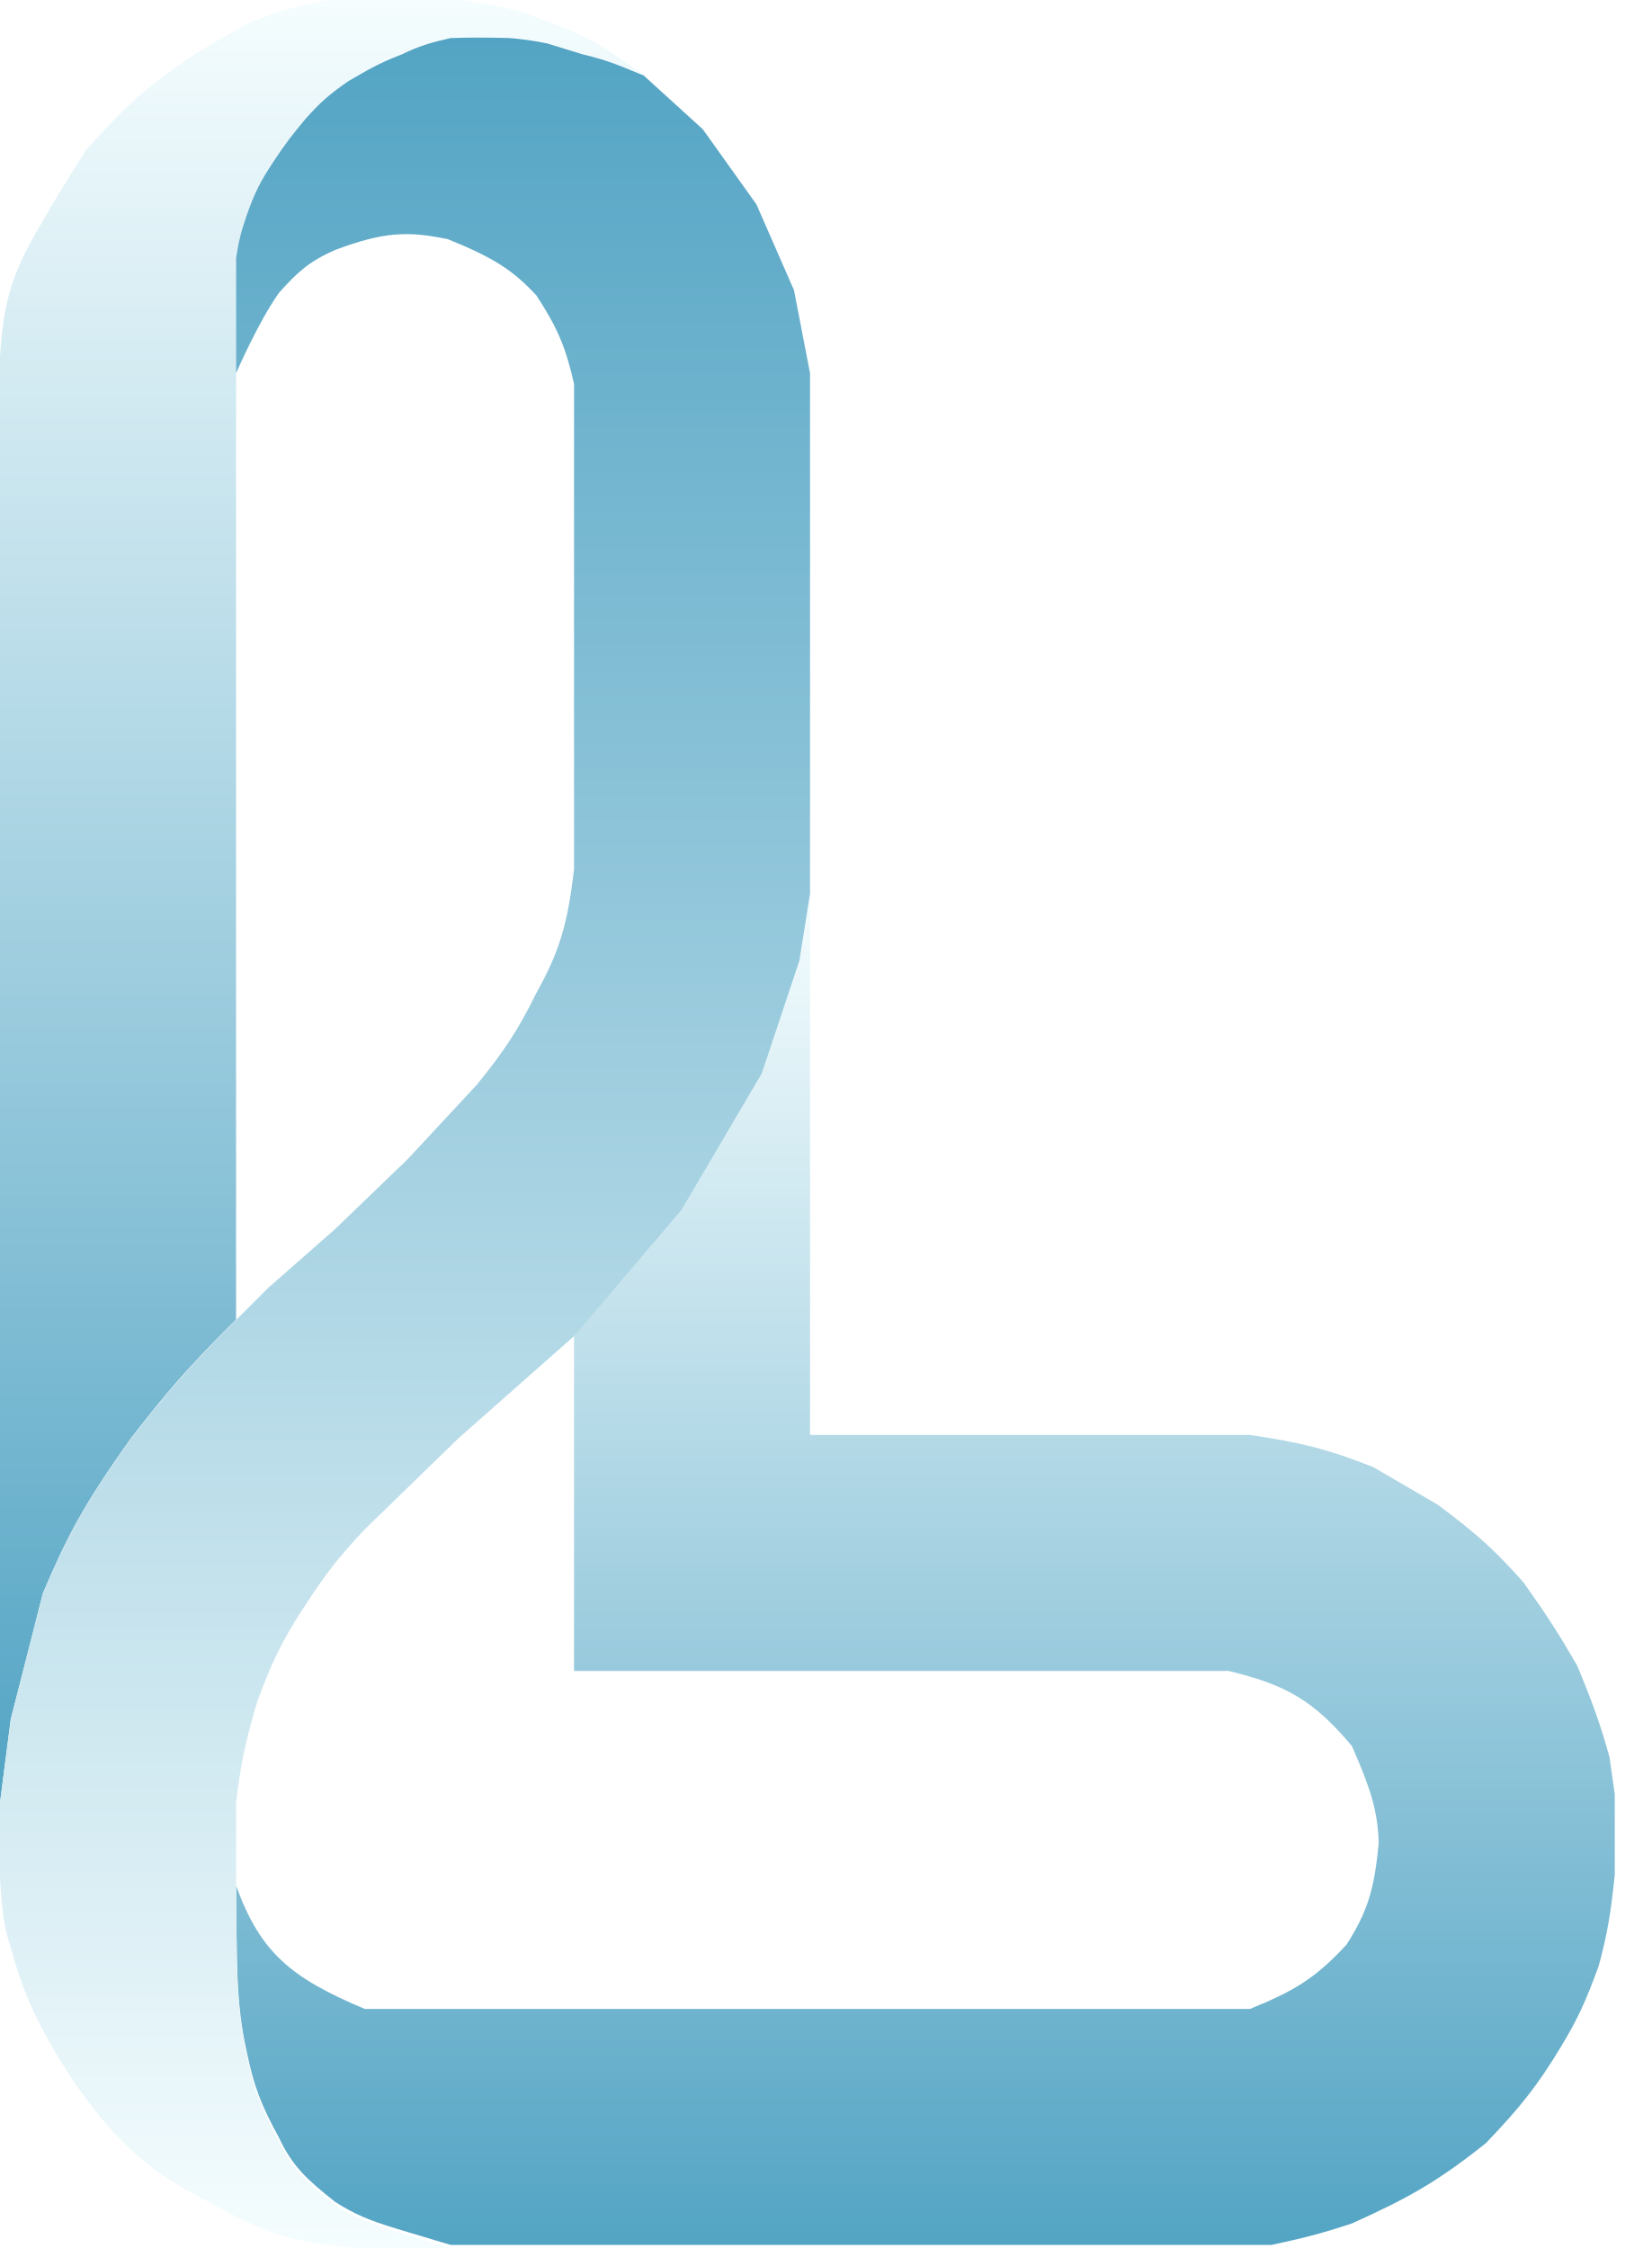
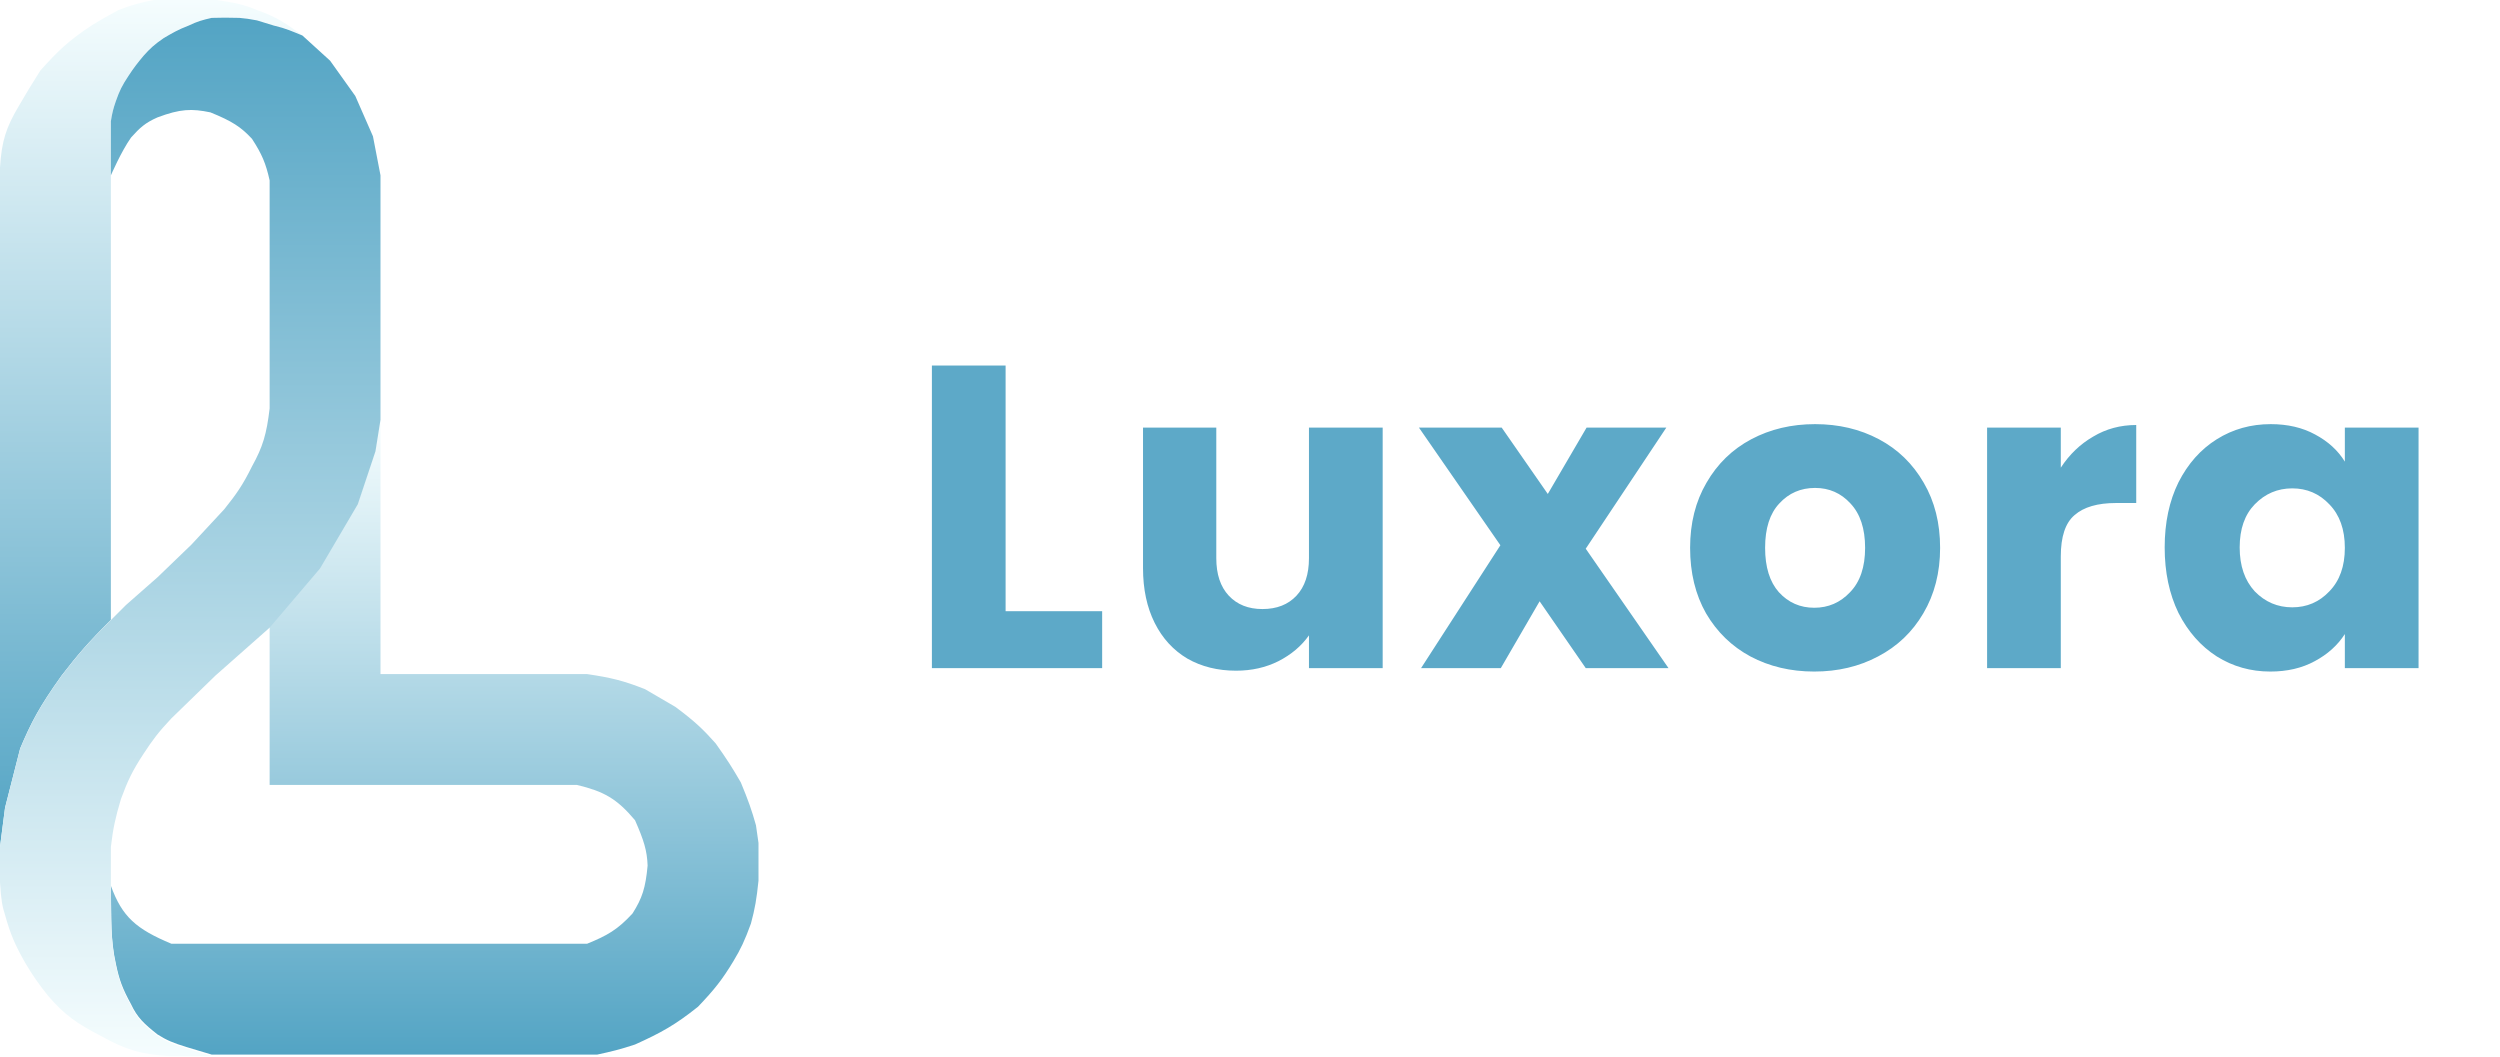
- <svg xmlns="http://www.w3.org/2000/svg" width="36" height="49" viewBox="0 0 36 49" fill="none">
-   <path d="M26.775 36.422H12.511V29.056L14.849 26.309L16.603 23.327L17.421 20.872L17.655 19.41V31.278H27.243C28.333 31.439 28.926 31.58 29.932 31.979L31.335 32.798C32.263 33.487 32.635 33.853 33.206 34.493C33.744 35.251 33.992 35.643 34.375 36.306C34.72 37.139 34.876 37.576 35.077 38.293L35.194 39.112V40.865C35.105 41.723 35.031 42.16 34.843 42.853C34.556 43.641 34.377 44.023 34.025 44.607C33.514 45.452 33.152 45.912 32.388 46.712C31.327 47.559 30.675 47.919 29.465 48.465C28.762 48.697 28.382 48.788 27.711 48.933H9.821L8.652 48.582C8.03 48.392 7.731 48.265 7.308 47.998C6.69 47.509 6.374 47.221 6.08 46.595C5.681 45.868 5.532 45.461 5.378 44.724C5.125 43.598 5.168 42.636 5.145 41.099C5.668 42.545 6.322 43.107 7.951 43.789H27.243C28.171 43.411 28.655 43.141 29.348 42.386C29.802 41.674 29.955 41.188 30.049 40.164C30.024 39.465 29.876 38.993 29.465 38.059C28.616 37.049 28.011 36.719 26.775 36.422Z" fill="url(#paint0_linear_2932_1244)" />
-   <path d="M0.877 4.911C0.278 5.922 0.078 6.541 0 7.775V39.286L0.234 37.474L0.935 34.726C1.447 33.524 1.807 32.813 2.865 31.335C3.591 30.401 4.04 29.86 5.145 28.763V18.445V8.126V5.612C5.202 5.246 5.254 5.032 5.378 4.677C5.548 4.195 5.661 3.962 5.963 3.508C6.21 3.131 6.368 2.928 6.665 2.572C6.968 2.233 7.165 2.051 7.6 1.754C8.006 1.519 8.227 1.379 8.769 1.169C9.149 0.986 9.386 0.917 9.822 0.818C10.289 0.803 10.577 0.806 11.108 0.818C11.39 0.843 11.561 0.864 11.926 0.935C12.048 0.973 12.187 1.016 12.686 1.169C13.311 1.319 13.546 1.441 14.031 1.637C13.29 1.115 12.896 0.806 11.926 0.468C11.337 0.215 10.899 0.127 10.055 0H7.132C6.488 0.131 6.128 0.221 5.495 0.468C4.981 0.742 4.715 0.896 4.268 1.169C3.172 1.889 2.682 2.372 1.871 3.274C1.432 3.972 1.207 4.339 0.877 4.911Z" fill="url(#paint1_linear_2932_1244)" />
-   <path d="M5.145 39.297V41.167C5.168 42.704 5.125 43.666 5.378 44.792C5.532 45.529 5.682 45.936 6.08 46.663C6.374 47.289 6.69 47.577 7.308 48.066C7.731 48.333 8.03 48.46 8.652 48.65L9.822 49.001H7.834C6.539 48.92 5.845 48.717 4.677 48.066C3.567 47.49 3.005 47.106 2.222 46.195C1.773 45.626 1.538 45.296 1.169 44.675C0.706 43.856 0.491 43.375 0.234 42.453C0.11 42.067 0.051 41.783 0 40.934V39.297L0.234 37.484L0.935 34.737C1.447 33.534 1.807 32.823 2.865 31.346C3.591 30.412 4.04 29.87 5.145 28.773L5.846 28.072L7.308 26.786L8.886 25.266L10.406 23.629C10.965 22.93 11.261 22.515 11.692 21.641C12.198 20.731 12.371 20.138 12.511 18.952V8.37C12.332 7.57 12.152 7.149 11.692 6.441C11.181 5.891 10.767 5.621 9.763 5.214C8.893 5.033 8.366 5.05 7.308 5.447C6.737 5.698 6.488 5.928 6.08 6.383C5.622 7.029 5.145 8.137 5.145 8.137V5.623C5.202 5.256 5.254 5.043 5.378 4.687C5.548 4.206 5.661 3.973 5.963 3.518C6.21 3.141 6.368 2.938 6.665 2.583C6.968 2.244 7.165 2.062 7.6 1.764C8.006 1.53 8.227 1.389 8.769 1.18C9.149 0.997 9.386 0.928 9.822 0.829C10.289 0.814 10.577 0.816 11.108 0.829C11.39 0.854 11.561 0.875 11.926 0.946C12.048 0.984 12.187 1.026 12.686 1.18C13.311 1.329 13.546 1.452 14.031 1.647L15.317 2.817L16.486 4.454L17.305 6.324L17.655 8.137V19.478L17.422 20.94L16.603 23.395L14.849 26.377L12.511 29.124L9.997 31.346L7.951 33.334C7.345 33.977 7.081 34.335 6.665 34.97C6.143 35.763 5.925 36.227 5.612 37.075C5.35 37.955 5.245 38.443 5.145 39.297Z" fill="url(#paint2_linear_2932_1244)" />
+ <svg xmlns="http://www.w3.org/2000/svg" width="116" height="49" viewBox="0 0 116 49" fill="none">
+   <path d="M46.66 28.36H51.14V31H43.24V16.96H46.66V28.36ZM64.156 19.84V31H60.736V29.48C60.39 29.973 59.916 30.373 59.316 30.68C58.73 30.973 58.076 31.12 57.356 31.12C56.503 31.12 55.75 30.933 55.096 30.56C54.443 30.173 53.936 29.62 53.576 28.9C53.216 28.18 53.036 27.333 53.036 26.36V19.84H56.436V25.9C56.436 26.647 56.63 27.227 57.016 27.64C57.403 28.053 57.923 28.26 58.576 28.26C59.243 28.26 59.77 28.053 60.156 27.64C60.543 27.227 60.736 26.647 60.736 25.9V19.84H64.156ZM73.578 31L71.438 27.9L69.638 31H65.938L69.618 25.3L65.838 19.84H69.678L71.818 22.92L73.618 19.84H77.318L73.578 25.46L77.418 31H73.578ZM84.181 31.16C83.088 31.16 82.101 30.927 81.221 30.46C80.355 29.993 79.668 29.327 79.161 28.46C78.668 27.593 78.421 26.58 78.421 25.42C78.421 24.273 78.674 23.267 79.181 22.4C79.688 21.52 80.381 20.847 81.261 20.38C82.141 19.913 83.128 19.68 84.221 19.68C85.314 19.68 86.301 19.913 87.181 20.38C88.061 20.847 88.754 21.52 89.261 22.4C89.768 23.267 90.021 24.273 90.021 25.42C90.021 26.567 89.761 27.58 89.241 28.46C88.734 29.327 88.034 29.993 87.141 30.46C86.261 30.927 85.275 31.16 84.181 31.16ZM84.181 28.2C84.835 28.2 85.388 27.96 85.841 27.48C86.308 27 86.541 26.313 86.541 25.42C86.541 24.527 86.314 23.84 85.861 23.36C85.421 22.88 84.874 22.64 84.221 22.64C83.555 22.64 83.001 22.88 82.561 23.36C82.121 23.827 81.901 24.513 81.901 25.42C81.901 26.313 82.115 27 82.541 27.48C82.981 27.96 83.528 28.2 84.181 28.2ZM95.621 21.7C96.021 21.087 96.521 20.607 97.121 20.26C97.721 19.9 98.387 19.72 99.121 19.72V23.34H98.181C97.327 23.34 96.687 23.527 96.261 23.9C95.834 24.26 95.621 24.9 95.621 25.82V31H92.201V19.84H95.621V21.7ZM100.441 25.4C100.441 24.253 100.654 23.247 101.081 22.38C101.521 21.513 102.114 20.847 102.861 20.38C103.607 19.913 104.441 19.68 105.361 19.68C106.147 19.68 106.834 19.84 107.421 20.16C108.021 20.48 108.481 20.9 108.801 21.42V19.84H112.221V31H108.801V29.42C108.467 29.94 108.001 30.36 107.401 30.68C106.814 31 106.127 31.16 105.341 31.16C104.434 31.16 103.607 30.927 102.861 30.46C102.114 29.98 101.521 29.307 101.081 28.44C100.654 27.56 100.441 26.547 100.441 25.4ZM108.801 25.42C108.801 24.567 108.561 23.893 108.081 23.4C107.614 22.907 107.041 22.66 106.361 22.66C105.681 22.66 105.101 22.907 104.621 23.4C104.154 23.88 103.921 24.547 103.921 25.4C103.921 26.253 104.154 26.933 104.621 27.44C105.101 27.933 105.681 28.18 106.361 28.18C107.041 28.18 107.614 27.933 108.081 27.44C108.561 26.947 108.801 26.273 108.801 25.42Z" fill="#5DA9C8" />
+   <path d="M26.775 36.422H12.511V29.056L14.849 26.309L16.603 23.327L17.421 20.872L17.655 19.41V31.278H27.243C28.333 31.439 28.926 31.58 29.932 31.979L31.335 32.798C32.263 33.487 32.635 33.853 33.206 34.493C33.744 35.251 33.992 35.643 34.375 36.306C34.72 37.139 34.876 37.576 35.077 38.293L35.194 39.112V40.865C35.105 41.723 35.031 42.16 34.843 42.853C34.556 43.641 34.377 44.023 34.025 44.607C33.514 45.452 33.152 45.912 32.388 46.712C31.327 47.559 30.675 47.919 29.465 48.465C28.762 48.697 28.382 48.788 27.711 48.933H9.821L8.652 48.582C8.03 48.392 7.731 48.265 7.308 47.998C6.69 47.509 6.374 47.221 6.08 46.595C5.681 45.868 5.532 45.461 5.378 44.724C5.125 43.598 5.168 42.636 5.145 41.099C5.668 42.545 6.322 43.107 7.951 43.789H27.243C28.171 43.411 28.655 43.141 29.348 42.386C29.802 41.674 29.955 41.188 30.049 40.164C30.024 39.465 29.876 38.993 29.465 38.059C28.616 37.049 28.011 36.719 26.775 36.422Z" fill="url(#paint0_linear_2932_1241)" />
+   <path d="M0.877 4.911C0.278 5.922 0.078 6.541 0 7.775V39.286L0.234 37.474L0.935 34.726C1.447 33.524 1.807 32.813 2.865 31.335C3.591 30.401 4.04 29.86 5.145 28.763V18.445V8.126V5.612C5.202 5.246 5.254 5.032 5.378 4.677C5.548 4.195 5.661 3.962 5.963 3.508C6.21 3.131 6.368 2.928 6.665 2.572C6.968 2.233 7.165 2.051 7.6 1.754C8.006 1.519 8.227 1.379 8.769 1.169C9.149 0.986 9.386 0.917 9.822 0.818C10.289 0.803 10.577 0.806 11.108 0.818C11.39 0.843 11.561 0.864 11.926 0.935C12.048 0.973 12.187 1.016 12.686 1.169C13.311 1.319 13.546 1.441 14.031 1.637C13.29 1.115 12.896 0.806 11.926 0.468C11.337 0.215 10.899 0.127 10.055 0H7.132C6.488 0.131 6.128 0.221 5.495 0.468C4.981 0.742 4.715 0.896 4.268 1.169C3.172 1.889 2.682 2.372 1.871 3.274C1.432 3.972 1.207 4.339 0.877 4.911Z" fill="url(#paint1_linear_2932_1241)" />
+   <path d="M5.145 39.297V41.167C5.168 42.704 5.125 43.666 5.378 44.792C5.532 45.529 5.682 45.936 6.08 46.663C6.374 47.289 6.69 47.577 7.308 48.066C7.731 48.333 8.03 48.46 8.652 48.65L9.822 49.001H7.834C6.539 48.92 5.845 48.717 4.677 48.066C3.567 47.49 3.005 47.106 2.222 46.195C1.773 45.626 1.538 45.296 1.169 44.675C0.706 43.856 0.491 43.375 0.234 42.453C0.11 42.067 0.051 41.783 0 40.934V39.297L0.234 37.484L0.935 34.737C1.447 33.534 1.807 32.823 2.865 31.346C3.591 30.412 4.04 29.87 5.145 28.773L5.846 28.072L7.308 26.786L8.886 25.266L10.406 23.629C10.965 22.93 11.261 22.515 11.692 21.641C12.198 20.731 12.371 20.138 12.511 18.952V8.37C12.332 7.57 12.152 7.149 11.692 6.441C11.181 5.891 10.767 5.621 9.763 5.214C8.893 5.033 8.366 5.05 7.308 5.447C6.737 5.698 6.488 5.928 6.08 6.383C5.622 7.029 5.145 8.137 5.145 8.137V5.623C5.202 5.256 5.254 5.043 5.378 4.687C5.548 4.206 5.661 3.973 5.963 3.518C6.21 3.141 6.368 2.938 6.665 2.583C6.968 2.244 7.165 2.062 7.6 1.764C8.006 1.53 8.227 1.389 8.769 1.18C9.149 0.997 9.386 0.928 9.822 0.829C10.289 0.814 10.577 0.816 11.108 0.829C11.39 0.854 11.561 0.875 11.926 0.946C12.048 0.984 12.187 1.026 12.686 1.18C13.311 1.329 13.546 1.452 14.031 1.647L15.317 2.817L16.486 4.454L17.305 6.324L17.655 8.137V19.478L17.422 20.94L16.603 23.395L14.849 26.377L12.511 29.124L9.997 31.346L7.951 33.334C7.345 33.977 7.081 34.335 6.665 34.97C6.143 35.763 5.925 36.227 5.612 37.075C5.35 37.955 5.245 38.443 5.145 39.297Z" fill="url(#paint2_linear_2932_1241)" />
  <defs>
-     <linearGradient id="paint0_linear_2932_1244" x1="20.169" y1="19.41" x2="20.169" y2="48.933" gradientUnits="userSpaceOnUse">
+     <linearGradient id="paint0_linear_2932_1241" x1="20.169" y1="19.41" x2="20.169" y2="48.933" gradientUnits="userSpaceOnUse">
      <stop stop-color="#F5FDFE" />
      <stop offset="1" stop-color="#53A4C4" />
    </linearGradient>
-     <linearGradient id="paint1_linear_2932_1244" x1="7.015" y1="0" x2="7.015" y2="39.286" gradientUnits="userSpaceOnUse">
+     <linearGradient id="paint1_linear_2932_1241" x1="7.015" y1="0" x2="7.015" y2="39.286" gradientUnits="userSpaceOnUse">
      <stop stop-color="#F5FDFE" />
      <stop offset="1" stop-color="#53A4C4" />
    </linearGradient>
-     <linearGradient id="paint2_linear_2932_1244" x1="8.828" y1="0.818" x2="8.828" y2="49.001" gradientUnits="userSpaceOnUse">
+     <linearGradient id="paint2_linear_2932_1241" x1="8.828" y1="0.818" x2="8.828" y2="49.001" gradientUnits="userSpaceOnUse">
      <stop stop-color="#53A4C4" />
      <stop offset="1" stop-color="#F5FDFE" />
    </linearGradient>
  </defs>
</svg>
